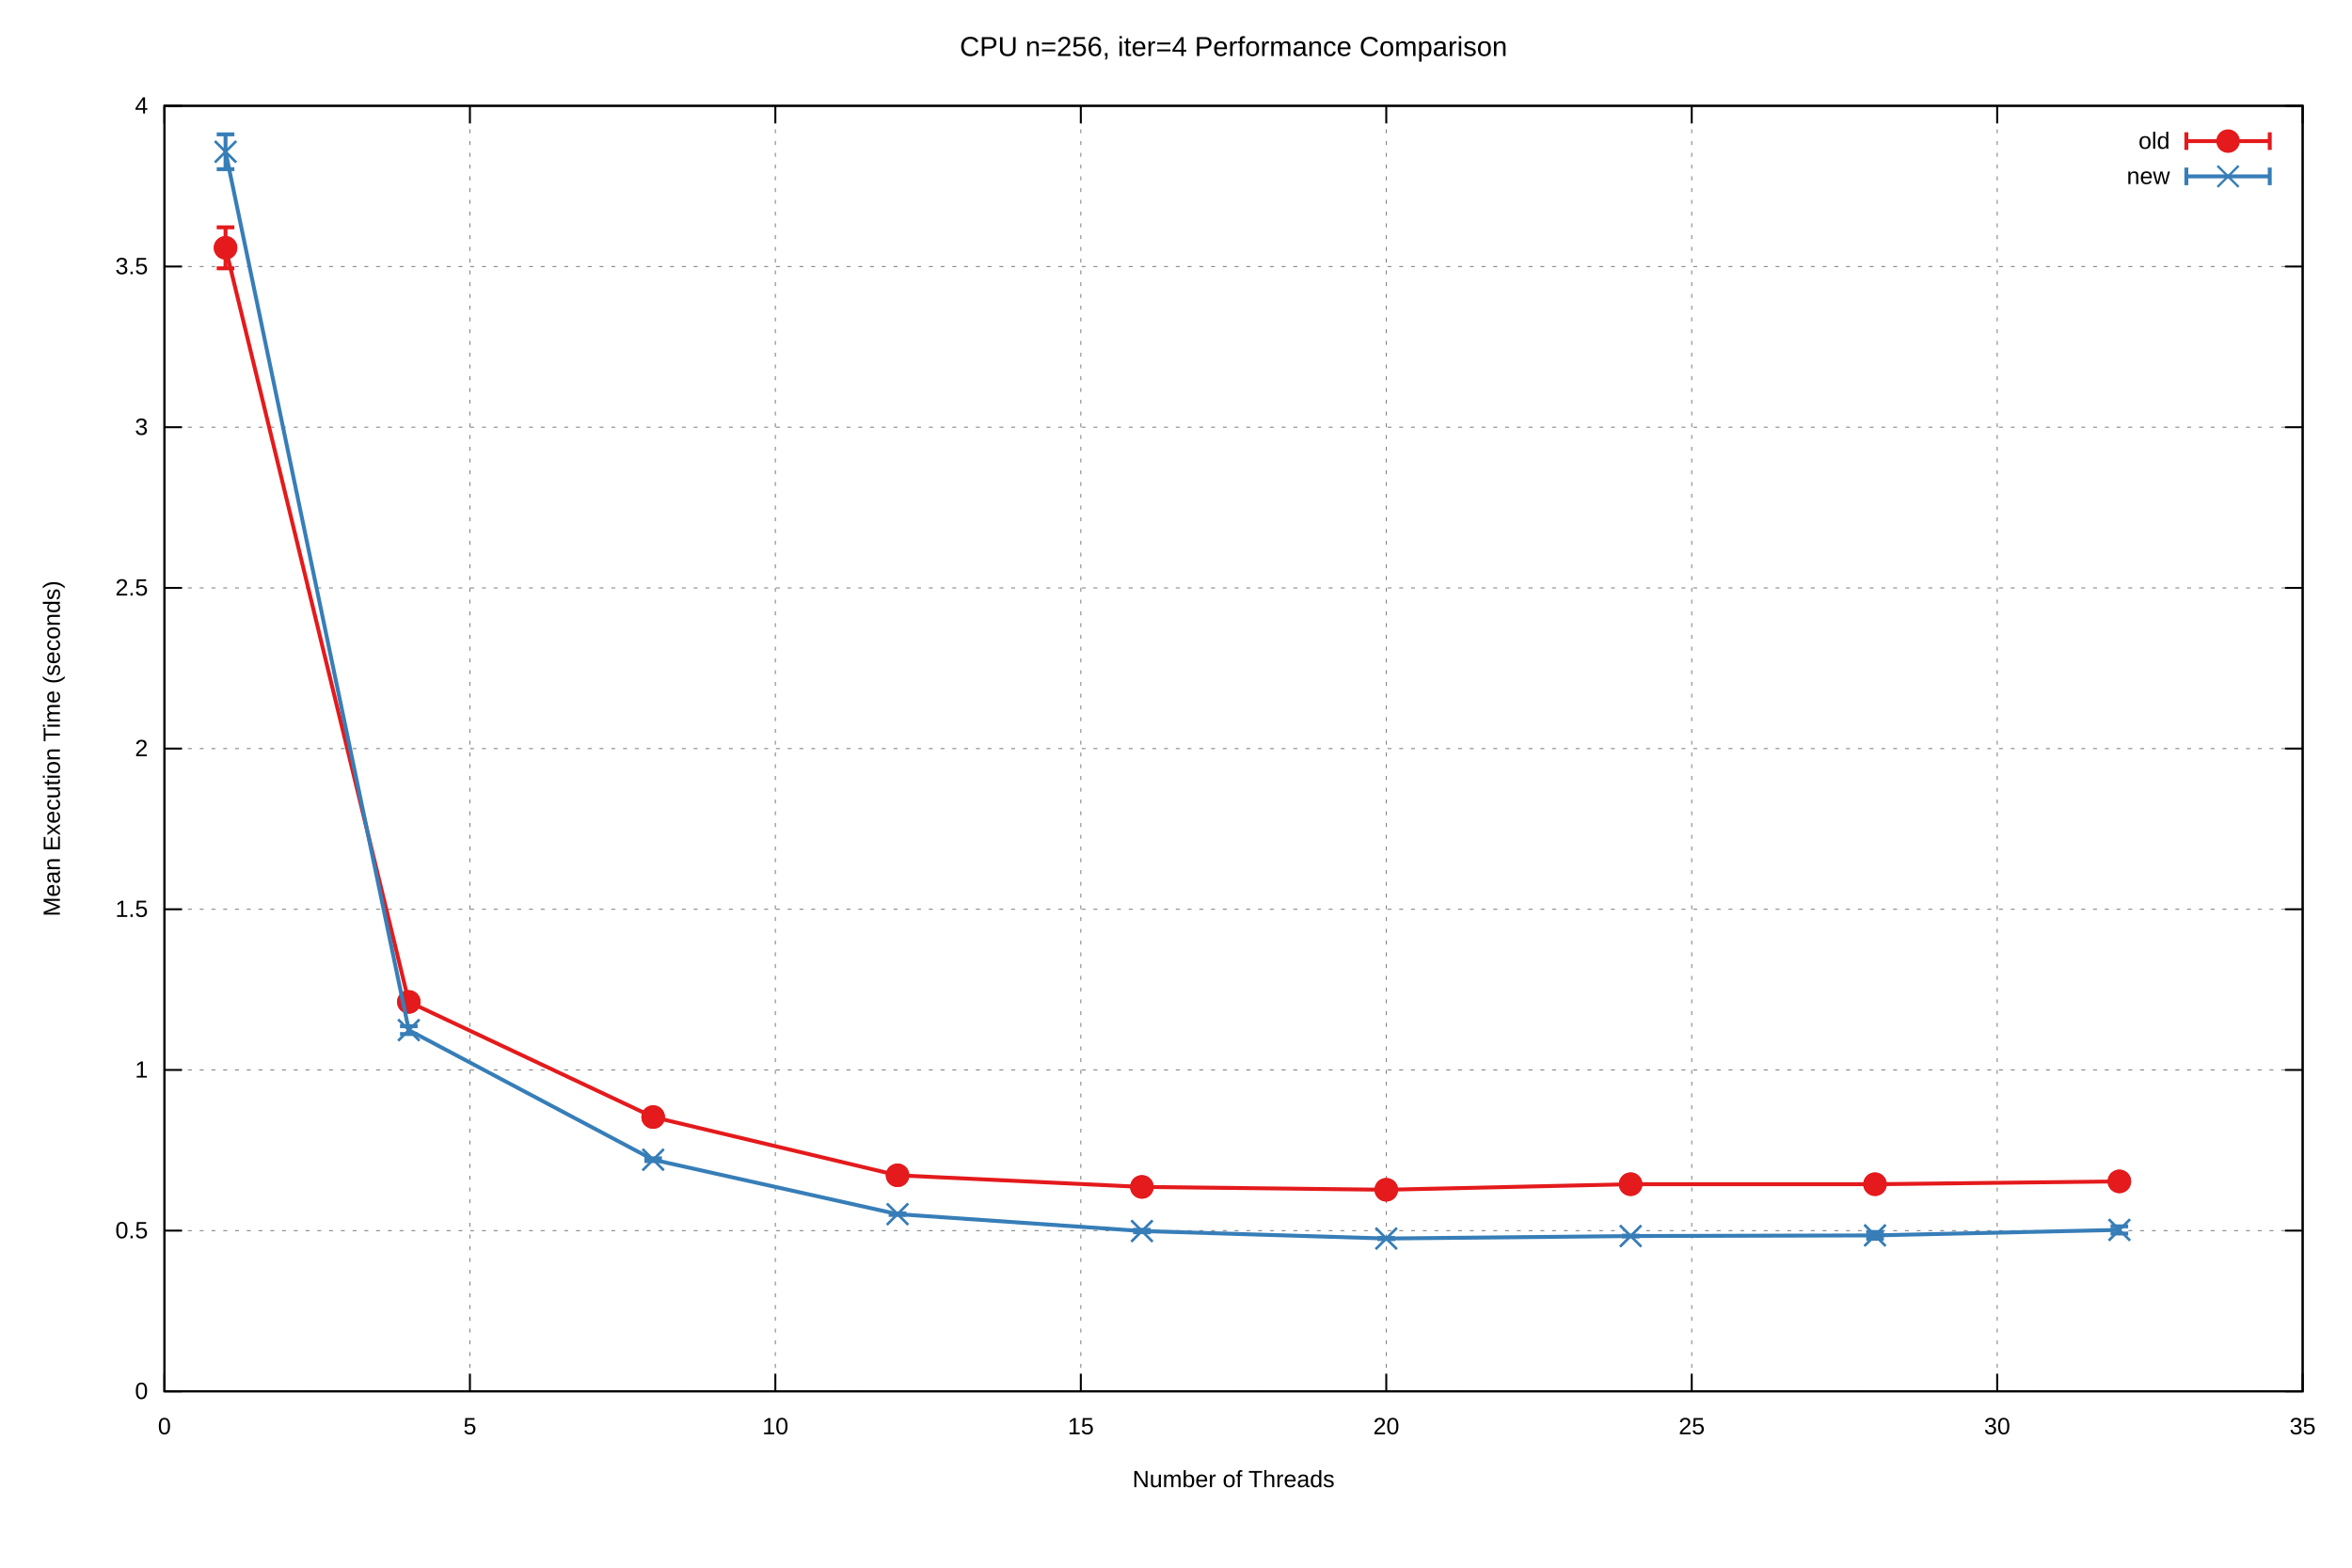
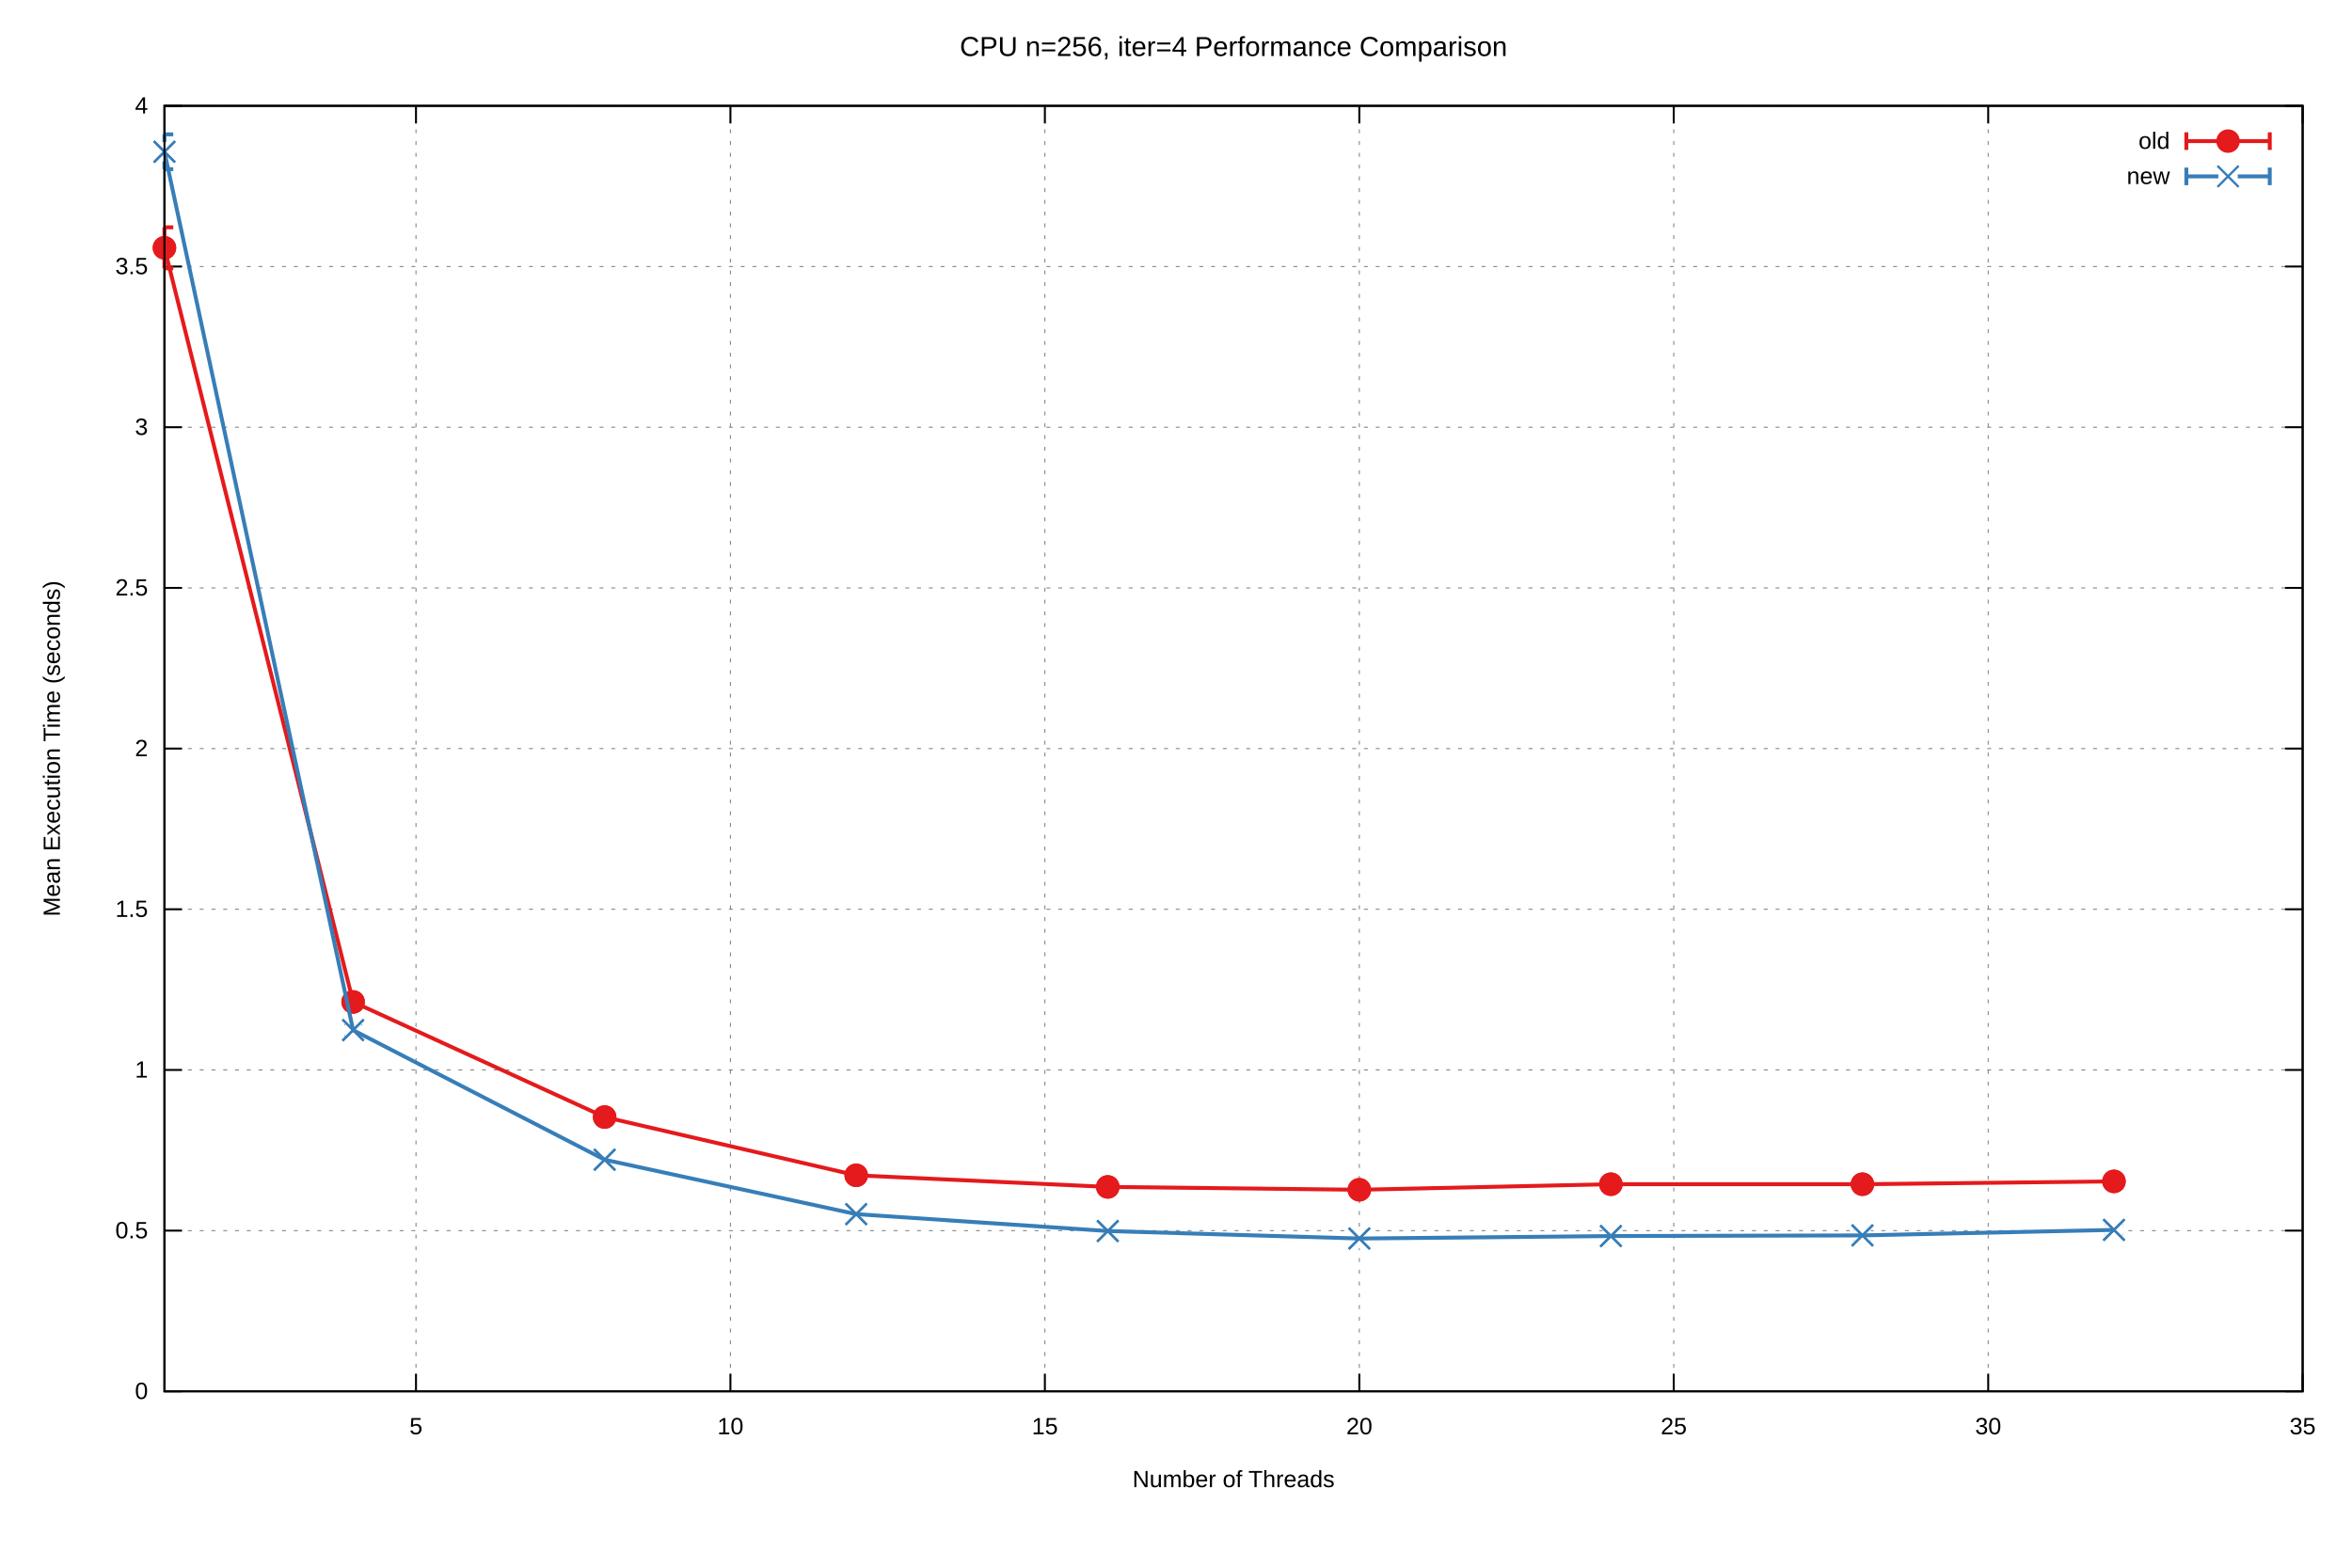
<svg xmlns="http://www.w3.org/2000/svg" xmlns:xlink="http://www.w3.org/1999/xlink" width="1200" height="800" viewBox="0 0 1200 800">
  <g id="gnuplot_canvas">
    <rect x="0" y="0" width="1200" height="800" fill="none" />
    <defs>
      <circle id="gpDot" r="0.5" stroke-width="0.5" stroke="currentColor" />
      <path id="gpPt0" stroke-width="0.222" stroke="currentColor" d="M-1,0 h2 M0,-1 v2" />
      <path id="gpPt1" stroke-width="0.222" stroke="currentColor" d="M-1,-1 L1,1 M1,-1 L-1,1" />
      <path id="gpPt2" stroke-width="0.222" stroke="currentColor" d="M-1,0 L1,0 M0,-1 L0,1 M-1,-1 L1,1 M-1,1 L1,-1" />
      <rect id="gpPt3" stroke-width="0.222" stroke="currentColor" x="-1" y="-1" width="2" height="2" />
      <rect id="gpPt4" stroke-width="0.222" stroke="currentColor" fill="currentColor" x="-1" y="-1" width="2" height="2" />
      <circle id="gpPt5" stroke-width="0.222" stroke="currentColor" cx="0" cy="0" r="1" />
      <use xlink:href="#gpPt5" id="gpPt6" fill="currentColor" stroke="none" />
      <path id="gpPt7" stroke-width="0.222" stroke="currentColor" d="M0,-1.33 L-1.33,0.67 L1.33,0.67 z" />
      <use xlink:href="#gpPt7" id="gpPt8" fill="currentColor" stroke="none" />
      <use xlink:href="#gpPt7" id="gpPt9" stroke="currentColor" transform="rotate(180)" />
      <use xlink:href="#gpPt9" id="gpPt10" fill="currentColor" stroke="none" />
      <use xlink:href="#gpPt3" id="gpPt11" stroke="currentColor" transform="rotate(45)" />
      <use xlink:href="#gpPt11" id="gpPt12" fill="currentColor" stroke="none" />
      <path id="gpPt13" stroke-width="0.222" stroke="currentColor" d="M0,1.330 L1.265,0.411 L0.782,-1.067 L-0.782,-1.076 L-1.265,0.411 z" />
      <use xlink:href="#gpPt13" id="gpPt14" fill="currentColor" stroke="none" />
      <filter id="textbox" filterUnits="objectBoundingBox" x="0" y="0" height="1" width="1">
        <feFlood flood-color="white" flood-opacity="1" result="bgnd" />
        <feComposite in="SourceGraphic" in2="bgnd" operator="atop" />
      </filter>
      <filter id="greybox" filterUnits="objectBoundingBox" x="0" y="0" height="1" width="1">
        <feFlood flood-color="lightgrey" flood-opacity="1" result="grey" />
        <feComposite in="SourceGraphic" in2="grey" operator="atop" />
      </filter>
    </defs>
    <g fill="none" color="white" stroke="currentColor" stroke-width="1.00" stroke-linecap="butt" stroke-linejoin="miter">
</g>
    <g fill="none" color="black" stroke="currentColor" stroke-width="1.00" stroke-linecap="butt" stroke-linejoin="miter">
</g>
    <g fill="none" color="black" stroke="black" stroke-width="0.50" stroke-linecap="butt" stroke-linejoin="miter">
</g>
    <g fill="none" color="gray" stroke="currentColor" stroke-width="0.50" stroke-linecap="butt" stroke-linejoin="miter">
      <path stroke="gray" stroke-dasharray="2,4" class="gridline" d="M83.90,710.00 L1174.82,710.00  " />
    </g>
    <g fill="none" color="gray" stroke="gray" stroke-width="1.00" stroke-linecap="butt" stroke-linejoin="miter">
</g>
    <g fill="none" color="black" stroke="currentColor" stroke-width="1.00" stroke-linecap="butt" stroke-linejoin="miter">
      <path stroke="black" d="M83.90,710.00 L92.90,710.00 M1174.82,710.00 L1165.82,710.00  " />
      <g transform="translate(75.51,713.90)" stroke="none" fill="black" font-family="Arial" font-size="12.00" text-anchor="end">
        <text>
          <tspan font-family="Arial"> 0</tspan>
        </text>
      </g>
    </g>
    <g fill="none" color="black" stroke="currentColor" stroke-width="1.00" stroke-linecap="butt" stroke-linejoin="miter">
</g>
    <g fill="none" color="black" stroke="black" stroke-width="0.50" stroke-linecap="butt" stroke-linejoin="miter">
</g>
    <g fill="none" color="gray" stroke="currentColor" stroke-width="0.50" stroke-linecap="butt" stroke-linejoin="miter">
      <path stroke="gray" stroke-dasharray="2,4" class="gridline" d="M83.90,628.00 L1174.82,628.00  " />
    </g>
    <g fill="none" color="gray" stroke="gray" stroke-width="1.00" stroke-linecap="butt" stroke-linejoin="miter">
</g>
    <g fill="none" color="black" stroke="currentColor" stroke-width="1.00" stroke-linecap="butt" stroke-linejoin="miter">
      <path stroke="black" d="M83.90,628.00 L92.90,628.00 M1174.82,628.00 L1165.82,628.00  " />
      <g transform="translate(75.51,631.90)" stroke="none" fill="black" font-family="Arial" font-size="12.00" text-anchor="end">
        <text>
          <tspan font-family="Arial"> 0.5</tspan>
        </text>
      </g>
    </g>
    <g fill="none" color="black" stroke="currentColor" stroke-width="1.00" stroke-linecap="butt" stroke-linejoin="miter">
</g>
    <g fill="none" color="black" stroke="black" stroke-width="0.50" stroke-linecap="butt" stroke-linejoin="miter">
</g>
    <g fill="none" color="gray" stroke="currentColor" stroke-width="0.50" stroke-linecap="butt" stroke-linejoin="miter">
      <path stroke="gray" stroke-dasharray="2,4" class="gridline" d="M83.90,546.00 L1174.82,546.00  " />
    </g>
    <g fill="none" color="gray" stroke="gray" stroke-width="1.00" stroke-linecap="butt" stroke-linejoin="miter">
</g>
    <g fill="none" color="black" stroke="currentColor" stroke-width="1.00" stroke-linecap="butt" stroke-linejoin="miter">
      <path stroke="black" d="M83.90,546.00 L92.90,546.00 M1174.82,546.00 L1165.82,546.00  " />
      <g transform="translate(75.51,549.90)" stroke="none" fill="black" font-family="Arial" font-size="12.00" text-anchor="end">
        <text>
          <tspan font-family="Arial"> 1</tspan>
        </text>
      </g>
    </g>
    <g fill="none" color="black" stroke="currentColor" stroke-width="1.00" stroke-linecap="butt" stroke-linejoin="miter">
</g>
    <g fill="none" color="black" stroke="black" stroke-width="0.50" stroke-linecap="butt" stroke-linejoin="miter">
</g>
    <g fill="none" color="gray" stroke="currentColor" stroke-width="0.50" stroke-linecap="butt" stroke-linejoin="miter">
      <path stroke="gray" stroke-dasharray="2,4" class="gridline" d="M83.90,464.00 L1174.82,464.00  " />
    </g>
    <g fill="none" color="gray" stroke="gray" stroke-width="1.00" stroke-linecap="butt" stroke-linejoin="miter">
</g>
    <g fill="none" color="black" stroke="currentColor" stroke-width="1.00" stroke-linecap="butt" stroke-linejoin="miter">
      <path stroke="black" d="M83.90,464.00 L92.90,464.00 M1174.82,464.00 L1165.82,464.00  " />
      <g transform="translate(75.51,467.90)" stroke="none" fill="black" font-family="Arial" font-size="12.00" text-anchor="end">
        <text>
          <tspan font-family="Arial"> 1.5</tspan>
        </text>
      </g>
    </g>
    <g fill="none" color="black" stroke="currentColor" stroke-width="1.00" stroke-linecap="butt" stroke-linejoin="miter">
</g>
    <g fill="none" color="black" stroke="black" stroke-width="0.50" stroke-linecap="butt" stroke-linejoin="miter">
</g>
    <g fill="none" color="gray" stroke="currentColor" stroke-width="0.50" stroke-linecap="butt" stroke-linejoin="miter">
      <path stroke="gray" stroke-dasharray="2,4" class="gridline" d="M83.90,382.00 L1174.82,382.00  " />
    </g>
    <g fill="none" color="gray" stroke="gray" stroke-width="1.00" stroke-linecap="butt" stroke-linejoin="miter">
</g>
    <g fill="none" color="black" stroke="currentColor" stroke-width="1.00" stroke-linecap="butt" stroke-linejoin="miter">
      <path stroke="black" d="M83.90,382.00 L92.90,382.00 M1174.82,382.00 L1165.82,382.00  " />
      <g transform="translate(75.51,385.90)" stroke="none" fill="black" font-family="Arial" font-size="12.00" text-anchor="end">
        <text>
          <tspan font-family="Arial"> 2</tspan>
        </text>
      </g>
    </g>
    <g fill="none" color="black" stroke="currentColor" stroke-width="1.00" stroke-linecap="butt" stroke-linejoin="miter">
</g>
    <g fill="none" color="black" stroke="black" stroke-width="0.50" stroke-linecap="butt" stroke-linejoin="miter">
</g>
    <g fill="none" color="gray" stroke="currentColor" stroke-width="0.50" stroke-linecap="butt" stroke-linejoin="miter">
      <path stroke="gray" stroke-dasharray="2,4" class="gridline" d="M83.90,300.01 L1174.82,300.01  " />
    </g>
    <g fill="none" color="gray" stroke="gray" stroke-width="1.00" stroke-linecap="butt" stroke-linejoin="miter">
</g>
    <g fill="none" color="black" stroke="currentColor" stroke-width="1.00" stroke-linecap="butt" stroke-linejoin="miter">
      <path stroke="black" d="M83.90,300.01 L92.90,300.01 M1174.82,300.01 L1165.82,300.01  " />
      <g transform="translate(75.51,303.91)" stroke="none" fill="black" font-family="Arial" font-size="12.00" text-anchor="end">
        <text>
          <tspan font-family="Arial"> 2.5</tspan>
        </text>
      </g>
    </g>
    <g fill="none" color="black" stroke="currentColor" stroke-width="1.00" stroke-linecap="butt" stroke-linejoin="miter">
</g>
    <g fill="none" color="black" stroke="black" stroke-width="0.50" stroke-linecap="butt" stroke-linejoin="miter">
</g>
    <g fill="none" color="gray" stroke="currentColor" stroke-width="0.50" stroke-linecap="butt" stroke-linejoin="miter">
      <path stroke="gray" stroke-dasharray="2,4" class="gridline" d="M83.90,218.01 L1174.82,218.01  " />
    </g>
    <g fill="none" color="gray" stroke="gray" stroke-width="1.00" stroke-linecap="butt" stroke-linejoin="miter">
</g>
    <g fill="none" color="black" stroke="currentColor" stroke-width="1.00" stroke-linecap="butt" stroke-linejoin="miter">
      <path stroke="black" d="M83.90,218.01 L92.90,218.01 M1174.82,218.01 L1165.82,218.01  " />
      <g transform="translate(75.51,221.91)" stroke="none" fill="black" font-family="Arial" font-size="12.00" text-anchor="end">
        <text>
          <tspan font-family="Arial"> 3</tspan>
        </text>
      </g>
    </g>
    <g fill="none" color="black" stroke="currentColor" stroke-width="1.00" stroke-linecap="butt" stroke-linejoin="miter">
</g>
    <g fill="none" color="black" stroke="black" stroke-width="0.50" stroke-linecap="butt" stroke-linejoin="miter">
</g>
    <g fill="none" color="gray" stroke="currentColor" stroke-width="0.50" stroke-linecap="butt" stroke-linejoin="miter">
      <path stroke="gray" stroke-dasharray="2,4" class="gridline" d="M83.90,136.01 L1174.82,136.01  " />
    </g>
    <g fill="none" color="gray" stroke="gray" stroke-width="1.00" stroke-linecap="butt" stroke-linejoin="miter">
</g>
    <g fill="none" color="black" stroke="currentColor" stroke-width="1.00" stroke-linecap="butt" stroke-linejoin="miter">
      <path stroke="black" d="M83.90,136.01 L92.90,136.01 M1174.82,136.01 L1165.82,136.01  " />
      <g transform="translate(75.51,139.91)" stroke="none" fill="black" font-family="Arial" font-size="12.00" text-anchor="end">
        <text>
          <tspan font-family="Arial"> 3.5</tspan>
        </text>
      </g>
    </g>
    <g fill="none" color="black" stroke="currentColor" stroke-width="1.00" stroke-linecap="butt" stroke-linejoin="miter">
</g>
    <g fill="none" color="black" stroke="black" stroke-width="0.50" stroke-linecap="butt" stroke-linejoin="miter">
</g>
    <g fill="none" color="gray" stroke="currentColor" stroke-width="0.50" stroke-linecap="butt" stroke-linejoin="miter">
      <path stroke="gray" stroke-dasharray="2,4" class="gridline" d="M83.90,54.01 L1174.82,54.01  " />
    </g>
    <g fill="none" color="gray" stroke="gray" stroke-width="1.00" stroke-linecap="butt" stroke-linejoin="miter">
</g>
    <g fill="none" color="black" stroke="currentColor" stroke-width="1.00" stroke-linecap="butt" stroke-linejoin="miter">
      <path stroke="black" d="M83.90,54.01 L92.90,54.01 M1174.82,54.01 L1165.82,54.01  " />
      <g transform="translate(75.51,57.91)" stroke="none" fill="black" font-family="Arial" font-size="12.00" text-anchor="end">
        <text>
          <tspan font-family="Arial"> 4</tspan>
        </text>
      </g>
    </g>
    <g fill="none" color="black" stroke="currentColor" stroke-width="1.00" stroke-linecap="butt" stroke-linejoin="miter">
</g>
    <g fill="none" color="black" stroke="black" stroke-width="0.50" stroke-linecap="butt" stroke-linejoin="miter">
</g>
    <g fill="none" color="gray" stroke="currentColor" stroke-width="0.50" stroke-linecap="butt" stroke-linejoin="miter">
-       <path stroke="gray" stroke-dasharray="2,4" class="gridline" d="M83.90,710.00 L83.90,54.01  " />
-     </g>
-     <g fill="none" color="gray" stroke="gray" stroke-width="1.00" stroke-linecap="butt" stroke-linejoin="miter">
- </g>
-     <g fill="none" color="black" stroke="currentColor" stroke-width="1.00" stroke-linecap="butt" stroke-linejoin="miter">
-       <path stroke="black" d="M83.90,710.00 L83.90,701.00 M83.90,54.01 L83.90,63.01  " />
-       <g transform="translate(83.90,731.90)" stroke="none" fill="black" font-family="Arial" font-size="12.00" text-anchor="middle">
-         <text>
-           <tspan font-family="Arial"> 0</tspan>
-         </text>
-       </g>
-     </g>
-     <g fill="none" color="black" stroke="currentColor" stroke-width="1.00" stroke-linecap="butt" stroke-linejoin="miter">
- </g>
-     <g fill="none" color="black" stroke="black" stroke-width="0.50" stroke-linecap="butt" stroke-linejoin="miter">
- </g>
-     <g fill="none" color="gray" stroke="currentColor" stroke-width="0.50" stroke-linecap="butt" stroke-linejoin="miter">
-       <path stroke="gray" stroke-dasharray="2,4" class="gridline" d="M239.75,710.00 L239.75,54.01  " />
-     </g>
-     <g fill="none" color="gray" stroke="gray" stroke-width="1.00" stroke-linecap="butt" stroke-linejoin="miter">
- </g>
-     <g fill="none" color="black" stroke="currentColor" stroke-width="1.00" stroke-linecap="butt" stroke-linejoin="miter">
-       <path stroke="black" d="M239.75,710.00 L239.75,701.00 M239.75,54.01 L239.75,63.01  " />
-       <g transform="translate(239.75,731.90)" stroke="none" fill="black" font-family="Arial" font-size="12.00" text-anchor="middle">
+       <path stroke="gray" stroke-dasharray="2,4" class="gridline" d="M212.24,710.00 L212.24,54.01  " />
+     </g>
+     <g fill="none" color="gray" stroke="gray" stroke-width="1.00" stroke-linecap="butt" stroke-linejoin="miter">
+ </g>
+     <g fill="none" color="black" stroke="currentColor" stroke-width="1.00" stroke-linecap="butt" stroke-linejoin="miter">
+       <path stroke="black" d="M212.24,710.00 L212.24,701.00 M212.24,54.01 L212.24,63.01  " />
+       <g transform="translate(212.24,731.90)" stroke="none" fill="black" font-family="Arial" font-size="12.00" text-anchor="middle">
        <text>
          <tspan font-family="Arial"> 5</tspan>
        </text>
      </g>
    </g>
    <g fill="none" color="black" stroke="currentColor" stroke-width="1.00" stroke-linecap="butt" stroke-linejoin="miter">
</g>
    <g fill="none" color="black" stroke="black" stroke-width="0.50" stroke-linecap="butt" stroke-linejoin="miter">
</g>
    <g fill="none" color="gray" stroke="currentColor" stroke-width="0.50" stroke-linecap="butt" stroke-linejoin="miter">
-       <path stroke="gray" stroke-dasharray="2,4" class="gridline" d="M395.59,710.00 L395.59,54.01  " />
-     </g>
-     <g fill="none" color="gray" stroke="gray" stroke-width="1.00" stroke-linecap="butt" stroke-linejoin="miter">
- </g>
-     <g fill="none" color="black" stroke="currentColor" stroke-width="1.00" stroke-linecap="butt" stroke-linejoin="miter">
-       <path stroke="black" d="M395.59,710.00 L395.59,701.00 M395.59,54.01 L395.59,63.01  " />
-       <g transform="translate(395.59,731.90)" stroke="none" fill="black" font-family="Arial" font-size="12.00" text-anchor="middle">
+       <path stroke="gray" stroke-dasharray="2,4" class="gridline" d="M372.67,710.00 L372.67,54.01  " />
+     </g>
+     <g fill="none" color="gray" stroke="gray" stroke-width="1.00" stroke-linecap="butt" stroke-linejoin="miter">
+ </g>
+     <g fill="none" color="black" stroke="currentColor" stroke-width="1.00" stroke-linecap="butt" stroke-linejoin="miter">
+       <path stroke="black" d="M372.67,710.00 L372.67,701.00 M372.67,54.01 L372.67,63.01  " />
+       <g transform="translate(372.67,731.90)" stroke="none" fill="black" font-family="Arial" font-size="12.00" text-anchor="middle">
        <text>
          <tspan font-family="Arial"> 10</tspan>
        </text>
      </g>
    </g>
    <g fill="none" color="black" stroke="currentColor" stroke-width="1.00" stroke-linecap="butt" stroke-linejoin="miter">
</g>
    <g fill="none" color="black" stroke="black" stroke-width="0.50" stroke-linecap="butt" stroke-linejoin="miter">
</g>
    <g fill="none" color="gray" stroke="currentColor" stroke-width="0.50" stroke-linecap="butt" stroke-linejoin="miter">
-       <path stroke="gray" stroke-dasharray="2,4" class="gridline" d="M551.44,710.00 L551.44,54.01  " />
-     </g>
-     <g fill="none" color="gray" stroke="gray" stroke-width="1.00" stroke-linecap="butt" stroke-linejoin="miter">
- </g>
-     <g fill="none" color="black" stroke="currentColor" stroke-width="1.00" stroke-linecap="butt" stroke-linejoin="miter">
-       <path stroke="black" d="M551.44,710.00 L551.44,701.00 M551.44,54.01 L551.44,63.01  " />
-       <g transform="translate(551.44,731.90)" stroke="none" fill="black" font-family="Arial" font-size="12.00" text-anchor="middle">
+       <path stroke="gray" stroke-dasharray="2,4" class="gridline" d="M533.10,710.00 L533.10,54.01  " />
+     </g>
+     <g fill="none" color="gray" stroke="gray" stroke-width="1.00" stroke-linecap="butt" stroke-linejoin="miter">
+ </g>
+     <g fill="none" color="black" stroke="currentColor" stroke-width="1.00" stroke-linecap="butt" stroke-linejoin="miter">
+       <path stroke="black" d="M533.10,710.00 L533.10,701.00 M533.10,54.01 L533.10,63.01  " />
+       <g transform="translate(533.10,731.90)" stroke="none" fill="black" font-family="Arial" font-size="12.00" text-anchor="middle">
        <text>
          <tspan font-family="Arial"> 15</tspan>
        </text>
      </g>
    </g>
    <g fill="none" color="black" stroke="currentColor" stroke-width="1.00" stroke-linecap="butt" stroke-linejoin="miter">
</g>
    <g fill="none" color="black" stroke="black" stroke-width="0.50" stroke-linecap="butt" stroke-linejoin="miter">
</g>
    <g fill="none" color="gray" stroke="currentColor" stroke-width="0.50" stroke-linecap="butt" stroke-linejoin="miter">
-       <path stroke="gray" stroke-dasharray="2,4" class="gridline" d="M707.28,710.00 L707.28,54.01  " />
-     </g>
-     <g fill="none" color="gray" stroke="gray" stroke-width="1.00" stroke-linecap="butt" stroke-linejoin="miter">
- </g>
-     <g fill="none" color="black" stroke="currentColor" stroke-width="1.00" stroke-linecap="butt" stroke-linejoin="miter">
-       <path stroke="black" d="M707.28,710.00 L707.28,701.00 M707.28,54.01 L707.28,63.01  " />
-       <g transform="translate(707.28,731.90)" stroke="none" fill="black" font-family="Arial" font-size="12.00" text-anchor="middle">
+       <path stroke="gray" stroke-dasharray="2,4" class="gridline" d="M693.53,710.00 L693.53,54.01  " />
+     </g>
+     <g fill="none" color="gray" stroke="gray" stroke-width="1.00" stroke-linecap="butt" stroke-linejoin="miter">
+ </g>
+     <g fill="none" color="black" stroke="currentColor" stroke-width="1.00" stroke-linecap="butt" stroke-linejoin="miter">
+       <path stroke="black" d="M693.53,710.00 L693.53,701.00 M693.53,54.01 L693.53,63.01  " />
+       <g transform="translate(693.53,731.90)" stroke="none" fill="black" font-family="Arial" font-size="12.00" text-anchor="middle">
        <text>
          <tspan font-family="Arial"> 20</tspan>
        </text>
      </g>
    </g>
    <g fill="none" color="black" stroke="currentColor" stroke-width="1.00" stroke-linecap="butt" stroke-linejoin="miter">
</g>
    <g fill="none" color="black" stroke="black" stroke-width="0.50" stroke-linecap="butt" stroke-linejoin="miter">
</g>
    <g fill="none" color="gray" stroke="currentColor" stroke-width="0.50" stroke-linecap="butt" stroke-linejoin="miter">
-       <path stroke="gray" stroke-dasharray="2,4" class="gridline" d="M863.13,710.00 L863.13,54.01  " />
-     </g>
-     <g fill="none" color="gray" stroke="gray" stroke-width="1.00" stroke-linecap="butt" stroke-linejoin="miter">
- </g>
-     <g fill="none" color="black" stroke="currentColor" stroke-width="1.00" stroke-linecap="butt" stroke-linejoin="miter">
-       <path stroke="black" d="M863.13,710.00 L863.13,701.00 M863.13,54.01 L863.13,63.01  " />
-       <g transform="translate(863.13,731.90)" stroke="none" fill="black" font-family="Arial" font-size="12.00" text-anchor="middle">
+       <path stroke="gray" stroke-dasharray="2,4" class="gridline" d="M853.96,710.00 L853.96,54.01  " />
+     </g>
+     <g fill="none" color="gray" stroke="gray" stroke-width="1.00" stroke-linecap="butt" stroke-linejoin="miter">
+ </g>
+     <g fill="none" color="black" stroke="currentColor" stroke-width="1.00" stroke-linecap="butt" stroke-linejoin="miter">
+       <path stroke="black" d="M853.96,710.00 L853.96,701.00 M853.96,54.01 L853.96,63.01  " />
+       <g transform="translate(853.96,731.90)" stroke="none" fill="black" font-family="Arial" font-size="12.00" text-anchor="middle">
        <text>
          <tspan font-family="Arial"> 25</tspan>
        </text>
      </g>
    </g>
    <g fill="none" color="black" stroke="currentColor" stroke-width="1.00" stroke-linecap="butt" stroke-linejoin="miter">
</g>
    <g fill="none" color="black" stroke="black" stroke-width="0.50" stroke-linecap="butt" stroke-linejoin="miter">
</g>
    <g fill="none" color="gray" stroke="currentColor" stroke-width="0.50" stroke-linecap="butt" stroke-linejoin="miter">
-       <path stroke="gray" stroke-dasharray="2,4" class="gridline" d="M1018.97,710.00 L1018.97,54.01  " />
-     </g>
-     <g fill="none" color="gray" stroke="gray" stroke-width="1.00" stroke-linecap="butt" stroke-linejoin="miter">
- </g>
-     <g fill="none" color="black" stroke="currentColor" stroke-width="1.00" stroke-linecap="butt" stroke-linejoin="miter">
-       <path stroke="black" d="M1018.97,710.00 L1018.97,701.00 M1018.97,54.01 L1018.97,63.01  " />
-       <g transform="translate(1018.97,731.90)" stroke="none" fill="black" font-family="Arial" font-size="12.00" text-anchor="middle">
+       <path stroke="gray" stroke-dasharray="2,4" class="gridline" d="M1014.39,710.00 L1014.39,54.01  " />
+     </g>
+     <g fill="none" color="gray" stroke="gray" stroke-width="1.00" stroke-linecap="butt" stroke-linejoin="miter">
+ </g>
+     <g fill="none" color="black" stroke="currentColor" stroke-width="1.00" stroke-linecap="butt" stroke-linejoin="miter">
+       <path stroke="black" d="M1014.39,710.00 L1014.39,701.00 M1014.39,54.01 L1014.39,63.01  " />
+       <g transform="translate(1014.39,731.90)" stroke="none" fill="black" font-family="Arial" font-size="12.00" text-anchor="middle">
        <text>
          <tspan font-family="Arial"> 30</tspan>
        </text>
      </g>
    </g>
    <g fill="none" color="black" stroke="currentColor" stroke-width="1.00" stroke-linecap="butt" stroke-linejoin="miter">
</g>
    <g fill="none" color="black" stroke="black" stroke-width="0.50" stroke-linecap="butt" stroke-linejoin="miter">
</g>
    <g fill="none" color="gray" stroke="currentColor" stroke-width="0.50" stroke-linecap="butt" stroke-linejoin="miter">
      <path stroke="gray" stroke-dasharray="2,4" class="gridline" d="M1174.82,710.00 L1174.82,54.01  " />
    </g>
    <g fill="none" color="gray" stroke="gray" stroke-width="1.00" stroke-linecap="butt" stroke-linejoin="miter">
</g>
    <g fill="none" color="black" stroke="currentColor" stroke-width="1.00" stroke-linecap="butt" stroke-linejoin="miter">
      <path stroke="black" d="M1174.82,710.00 L1174.82,701.00 M1174.82,54.01 L1174.82,63.01  " />
      <g transform="translate(1174.82,731.90)" stroke="none" fill="black" font-family="Arial" font-size="12.00" text-anchor="middle">
        <text>
          <tspan font-family="Arial"> 35</tspan>
        </text>
      </g>
    </g>
    <g fill="none" color="black" stroke="currentColor" stroke-width="1.00" stroke-linecap="butt" stroke-linejoin="miter">
</g>
    <g fill="none" color="black" stroke="currentColor" stroke-width="1.00" stroke-linecap="butt" stroke-linejoin="miter">
      <path stroke="black" d="M83.90,54.01 L83.90,710.00 L1174.82,710.00 L1174.82,54.01 L83.90,54.01 Z  " />
    </g>
    <g fill="none" color="black" stroke="currentColor" stroke-width="1.00" stroke-linecap="butt" stroke-linejoin="miter">
-       <g transform="translate(30.55,382.01) rotate(270)" stroke="none" fill="black" font-family="Arial" font-size="12.00" text-anchor="middle">
-         <text>
-           <tspan font-family="Arial">Mean Execution Time (seconds)</tspan>
-         </text>
-       </g>
-     </g>
-     <g fill="none" color="black" stroke="currentColor" stroke-width="1.00" stroke-linecap="butt" stroke-linejoin="miter">
-       <g transform="translate(629.36,758.90)" stroke="none" fill="black" font-family="Arial" font-size="12.00" text-anchor="middle">
-         <text>
-           <tspan font-family="Arial">Number of Threads</tspan>
-         </text>
-       </g>
-     </g>
-     <g fill="none" color="black" stroke="currentColor" stroke-width="1.00" stroke-linecap="butt" stroke-linejoin="miter">
</g>
    <g id="gnuplot_plot_1">
-       <g fill="none" color="white" stroke="currentColor" stroke-width="2.00" stroke-linecap="butt" stroke-linejoin="miter">
+       <g fill="none" color="white" stroke="black" stroke-width="2.00" stroke-linecap="butt" stroke-linejoin="miter">
</g>
      <g fill="none" color="black" stroke="currentColor" stroke-width="2.00" stroke-linecap="butt" stroke-linejoin="miter">
        <g transform="translate(1107.09,75.91)" stroke="none" fill="black" font-family="Arial" font-size="12.00" text-anchor="end">
          <text>
            <tspan font-family="Arial">old</tspan>
          </text>
        </g>
      </g>
      <g fill="none" color="black" stroke="currentColor" stroke-width="2.00" stroke-linecap="butt" stroke-linejoin="miter">
-         <path stroke="rgb(228,  26,  28)" d="M1115.48,72.01 L1158.04,72.01 M1115.48,67.51 L1115.48,76.51 M1158.04,67.51 L1158.04,76.51 M115.07,136.92 L115.07,116.01   M110.57,136.92 L119.57,136.92 M110.57,116.01 L119.57,116.01 M208.58,513.20 L208.58,509.38 M204.08,513.20 L213.08,513.20   M204.08,509.38 L213.08,509.38 M333.25,570.90 L333.25,569.18 M328.75,570.90 L337.75,570.90 M328.75,569.18 L337.75,569.18   M457.93,602.06 L457.93,597.49 M453.43,602.06 L462.43,602.06 M453.43,597.49 L462.43,597.49 M582.61,606.38 L582.61,605.00   M578.11,606.38 L587.11,606.38 M578.11,605.00 L587.11,605.00 M707.28,608.18 L707.28,606.10 M702.78,608.18 L711.78,608.18   M702.78,606.10 L711.78,606.10 M831.96,604.49 L831.96,604.14 M827.46,604.49 L836.46,604.49 M827.46,604.14 L836.46,604.14   M956.64,605.09 L956.64,603.54 M952.14,605.09 L961.14,605.09 M952.14,603.54 L961.14,603.54 M1081.31,605.89 L1081.31,599.84   M1076.81,605.89 L1085.81,605.89 M1076.81,599.84 L1085.81,599.84  " />
-       </g>
-       <g fill="none" color="black" stroke="currentColor" stroke-width="2.00" stroke-linecap="butt" stroke-linejoin="miter">
-         <use xlink:href="#gpPt6" transform="translate(115.07,126.46) scale(5.40)" color="rgb(228,  26,  28)" />
-         <use xlink:href="#gpPt6" transform="translate(208.58,511.29) scale(5.40)" color="rgb(228,  26,  28)" />
-         <use xlink:href="#gpPt6" transform="translate(333.25,570.04) scale(5.40)" color="rgb(228,  26,  28)" />
-         <use xlink:href="#gpPt6" transform="translate(457.93,599.77) scale(5.40)" color="rgb(228,  26,  28)" />
-         <use xlink:href="#gpPt6" transform="translate(582.61,605.69) scale(5.40)" color="rgb(228,  26,  28)" />
-         <use xlink:href="#gpPt6" transform="translate(707.28,607.14) scale(5.40)" color="rgb(228,  26,  28)" />
-         <use xlink:href="#gpPt6" transform="translate(831.96,604.31) scale(5.40)" color="rgb(228,  26,  28)" />
-         <use xlink:href="#gpPt6" transform="translate(956.64,604.31) scale(5.40)" color="rgb(228,  26,  28)" />
-         <use xlink:href="#gpPt6" transform="translate(1081.31,602.87) scale(5.40)" color="rgb(228,  26,  28)" />
+         <path stroke="rgb(228,  26,  28)" d="M1115.48,72.01 L1158.04,72.01 M1115.48,67.51 L1115.48,76.51 M1158.04,67.51 L1158.04,76.51 M83.90,136.92 L83.90,116.01   M83.90,136.92 L88.40,136.92 M83.90,116.01 L88.40,116.01 M180.16,513.20 L180.16,509.38 M175.66,513.20 L184.66,513.20   M175.66,509.38 L184.66,509.38 M308.50,570.90 L308.50,569.18 M304.00,570.90 L313.00,570.90 M304.00,569.18 L313.00,569.18   M436.84,602.06 L436.84,597.49 M432.34,602.06 L441.34,602.06 M432.34,597.49 L441.34,597.49 M565.19,606.38 L565.19,605.00   M560.69,606.38 L569.69,606.38 M560.69,605.00 L569.69,605.00 M693.53,608.18 L693.53,606.10 M689.03,608.18 L698.03,608.18   M689.03,606.10 L698.03,606.10 M821.88,604.49 L821.88,604.14 M817.38,604.49 L826.38,604.49 M817.38,604.14 L826.38,604.14   M950.22,605.09 L950.22,603.54 M945.72,605.09 L954.72,605.09 M945.72,603.54 L954.72,603.54 M1078.56,605.89 L1078.56,599.84   M1074.06,605.89 L1083.06,605.89 M1074.06,599.84 L1083.06,599.84  " />
+       </g>
+       <g fill="none" color="black" stroke="currentColor" stroke-width="2.00" stroke-linecap="butt" stroke-linejoin="miter">
+         <use xlink:href="#gpPt6" transform="translate(83.90,126.46) scale(4.50)" color="white" />
+       </g>
+       <g fill="none" color="black" stroke="currentColor" stroke-width="2.00" stroke-linecap="butt" stroke-linejoin="miter">
+         <use xlink:href="#gpPt6" transform="translate(83.90,126.46) scale(5.40)" color="rgb(228,  26,  28)" />
+         <use xlink:href="#gpPt6" transform="translate(180.16,511.29) scale(4.50)" color="white" />
+       </g>
+       <g fill="none" color="black" stroke="currentColor" stroke-width="2.00" stroke-linecap="butt" stroke-linejoin="miter">
+         <use xlink:href="#gpPt6" transform="translate(180.16,511.29) scale(5.40)" color="rgb(228,  26,  28)" />
+         <use xlink:href="#gpPt6" transform="translate(308.50,570.04) scale(4.50)" color="white" />
+       </g>
+       <g fill="none" color="black" stroke="currentColor" stroke-width="2.00" stroke-linecap="butt" stroke-linejoin="miter">
+         <use xlink:href="#gpPt6" transform="translate(308.50,570.04) scale(5.40)" color="rgb(228,  26,  28)" />
+         <use xlink:href="#gpPt6" transform="translate(436.84,599.77) scale(4.50)" color="white" />
+       </g>
+       <g fill="none" color="black" stroke="currentColor" stroke-width="2.00" stroke-linecap="butt" stroke-linejoin="miter">
+         <use xlink:href="#gpPt6" transform="translate(436.84,599.77) scale(5.40)" color="rgb(228,  26,  28)" />
+         <use xlink:href="#gpPt6" transform="translate(565.19,605.69) scale(4.50)" color="white" />
+       </g>
+       <g fill="none" color="black" stroke="currentColor" stroke-width="2.00" stroke-linecap="butt" stroke-linejoin="miter">
+         <use xlink:href="#gpPt6" transform="translate(565.19,605.69) scale(5.40)" color="rgb(228,  26,  28)" />
+         <use xlink:href="#gpPt6" transform="translate(693.53,607.14) scale(4.50)" color="white" />
+       </g>
+       <g fill="none" color="black" stroke="currentColor" stroke-width="2.00" stroke-linecap="butt" stroke-linejoin="miter">
+         <use xlink:href="#gpPt6" transform="translate(693.53,607.14) scale(5.40)" color="rgb(228,  26,  28)" />
+         <use xlink:href="#gpPt6" transform="translate(821.88,604.31) scale(4.50)" color="white" />
+       </g>
+       <g fill="none" color="black" stroke="currentColor" stroke-width="2.00" stroke-linecap="butt" stroke-linejoin="miter">
+         <use xlink:href="#gpPt6" transform="translate(821.88,604.31) scale(5.40)" color="rgb(228,  26,  28)" />
+         <use xlink:href="#gpPt6" transform="translate(950.22,604.31) scale(4.50)" color="white" />
+       </g>
+       <g fill="none" color="black" stroke="currentColor" stroke-width="2.00" stroke-linecap="butt" stroke-linejoin="miter">
+         <use xlink:href="#gpPt6" transform="translate(950.22,604.31) scale(5.40)" color="rgb(228,  26,  28)" />
+         <use xlink:href="#gpPt6" transform="translate(1078.56,602.87) scale(4.50)" color="white" />
+       </g>
+       <g fill="none" color="black" stroke="currentColor" stroke-width="2.00" stroke-linecap="butt" stroke-linejoin="miter">
+         <use xlink:href="#gpPt6" transform="translate(1078.56,602.87) scale(5.40)" color="rgb(228,  26,  28)" />
+         <use xlink:href="#gpPt6" transform="translate(1136.76,72.01) scale(4.50)" color="white" />
+       </g>
+       <g fill="none" color="black" stroke="currentColor" stroke-width="2.00" stroke-linecap="butt" stroke-linejoin="miter">
        <use xlink:href="#gpPt6" transform="translate(1136.76,72.01) scale(5.40)" color="rgb(228,  26,  28)" />
      </g>
    </g>
-     <g id="gnuplot_plot_2">
-       <g fill="none" color="black" stroke="currentColor" stroke-width="2.00" stroke-linecap="butt" stroke-linejoin="miter">
-         <path stroke="rgb(228,  26,  28)" d="M115.07,126.46 L208.58,511.29 L333.25,570.04 L457.93,599.77 L582.61,605.69 L707.28,607.14 L831.96,604.31 L956.64,604.31   L1081.31,602.87  " />
-         <use xlink:href="#gpPt6" transform="translate(115.07,126.46) scale(5.40)" color="rgb(228,  26,  28)" />
-         <use xlink:href="#gpPt6" transform="translate(208.58,511.29) scale(5.40)" color="rgb(228,  26,  28)" />
-         <use xlink:href="#gpPt6" transform="translate(333.25,570.04) scale(5.40)" color="rgb(228,  26,  28)" />
-         <use xlink:href="#gpPt6" transform="translate(457.93,599.77) scale(5.40)" color="rgb(228,  26,  28)" />
-         <use xlink:href="#gpPt6" transform="translate(582.61,605.69) scale(5.40)" color="rgb(228,  26,  28)" />
-         <use xlink:href="#gpPt6" transform="translate(707.28,607.14) scale(5.40)" color="rgb(228,  26,  28)" />
-         <use xlink:href="#gpPt6" transform="translate(831.96,604.31) scale(5.40)" color="rgb(228,  26,  28)" />
-         <use xlink:href="#gpPt6" transform="translate(956.64,604.31) scale(5.40)" color="rgb(228,  26,  28)" />
-         <use xlink:href="#gpPt6" transform="translate(1081.31,602.87) scale(5.40)" color="rgb(228,  26,  28)" />
+     <g id="gnuplot_plot_2" fill="none">
+       <g fill="none" color="black" stroke="currentColor" stroke-width="2.00" stroke-linecap="butt" stroke-linejoin="miter">
+         <path stroke="rgb(228,  26,  28)" d="M83.90,126.46 L180.16,511.29 L308.50,570.04 L436.84,599.77 L565.19,605.69 L693.53,607.14 L821.88,604.31 L950.22,604.31   L1078.56,602.87  " />
+         <use xlink:href="#gpPt6" transform="translate(83.90,126.46) scale(5.40)" color="rgb(228,  26,  28)" />
+         <use xlink:href="#gpPt6" transform="translate(180.16,511.29) scale(5.40)" color="rgb(228,  26,  28)" />
+         <use xlink:href="#gpPt6" transform="translate(308.50,570.04) scale(5.40)" color="rgb(228,  26,  28)" />
+         <use xlink:href="#gpPt6" transform="translate(436.84,599.77) scale(5.40)" color="rgb(228,  26,  28)" />
+         <use xlink:href="#gpPt6" transform="translate(565.19,605.69) scale(5.40)" color="rgb(228,  26,  28)" />
+         <use xlink:href="#gpPt6" transform="translate(693.53,607.14) scale(5.40)" color="rgb(228,  26,  28)" />
+         <use xlink:href="#gpPt6" transform="translate(821.88,604.31) scale(5.40)" color="rgb(228,  26,  28)" />
+         <use xlink:href="#gpPt6" transform="translate(950.22,604.31) scale(5.40)" color="rgb(228,  26,  28)" />
+         <use xlink:href="#gpPt6" transform="translate(1078.56,602.87) scale(5.40)" color="rgb(228,  26,  28)" />
      </g>
    </g>
    <g id="gnuplot_plot_3">
      <g fill="none" color="black" stroke="currentColor" stroke-width="2.00" stroke-linecap="butt" stroke-linejoin="miter">
        <g transform="translate(1107.09,93.91)" stroke="none" fill="black" font-family="Arial" font-size="12.00" text-anchor="end">
          <text>
            <tspan font-family="Arial">new</tspan>
          </text>
        </g>
      </g>
      <g fill="none" color="black" stroke="currentColor" stroke-width="2.00" stroke-linecap="butt" stroke-linejoin="miter">
-         <path stroke="rgb( 55, 126, 184)" d="M1115.48,90.01 L1158.04,90.01 M1115.48,85.51 L1115.48,94.51 M1158.04,85.51 L1158.04,94.51 M115.07,86.33 L115.07,68.56   M110.57,86.33 L119.57,86.33 M110.57,68.56 L119.57,68.56 M208.58,527.67 L208.58,523.69 M204.08,527.67 L213.08,527.67   M204.08,523.69 L213.08,523.69 M333.25,592.50 L333.25,591.11 M328.75,592.50 L337.75,592.50 M328.75,591.11 L337.75,591.11   M457.93,619.97 L457.93,619.22 M453.43,619.97 L462.43,619.97 M453.43,619.22 L462.43,619.22 M582.61,628.82 L582.61,627.58   M578.11,628.82 L587.11,628.82 M578.11,627.58 L587.11,627.58 M707.28,632.31 L707.28,631.72 M702.78,632.31 L711.78,632.31   M702.78,631.72 L711.78,631.72 M831.96,630.97 L831.96,630.55 M827.46,630.97 L836.46,630.97 M827.46,630.55 L836.46,630.55   M956.64,632.17 L956.64,628.70 M952.14,632.17 L961.14,632.17 M952.14,628.70 L961.14,628.70 M1081.31,629.47 L1081.31,625.80   M1076.81,629.47 L1085.81,629.47 M1076.81,625.80 L1085.81,625.80  " />
-       </g>
-       <g fill="none" color="black" stroke="currentColor" stroke-width="2.00" stroke-linecap="butt" stroke-linejoin="miter">
-         <use xlink:href="#gpPt1" transform="translate(115.07,77.44) scale(5.40)" color="rgb( 55, 126, 184)" />
-         <use xlink:href="#gpPt1" transform="translate(208.58,525.68) scale(5.40)" color="rgb( 55, 126, 184)" />
-         <use xlink:href="#gpPt1" transform="translate(333.25,591.81) scale(5.40)" color="rgb( 55, 126, 184)" />
-         <use xlink:href="#gpPt1" transform="translate(457.93,619.59) scale(5.40)" color="rgb( 55, 126, 184)" />
-         <use xlink:href="#gpPt1" transform="translate(582.61,628.20) scale(5.40)" color="rgb( 55, 126, 184)" />
-         <use xlink:href="#gpPt1" transform="translate(707.28,632.02) scale(5.40)" color="rgb( 55, 126, 184)" />
-         <use xlink:href="#gpPt1" transform="translate(831.96,630.76) scale(5.40)" color="rgb( 55, 126, 184)" />
-         <use xlink:href="#gpPt1" transform="translate(956.64,630.43) scale(5.40)" color="rgb( 55, 126, 184)" />
-         <use xlink:href="#gpPt1" transform="translate(1081.31,627.63) scale(5.40)" color="rgb( 55, 126, 184)" />
+         <path stroke="rgb( 55, 126, 184)" d="M1115.48,90.01 L1158.04,90.01 M1115.48,85.51 L1115.48,94.51 M1158.04,85.51 L1158.04,94.51 M83.90,86.33 L83.90,68.56   M83.90,86.33 L88.40,86.33 M83.90,68.56 L88.40,68.56 M180.16,527.67 L180.16,523.69 M175.66,527.67 L184.66,527.67   M175.66,523.69 L184.66,523.69 M308.50,592.50 L308.50,591.11 M304.00,592.50 L313.00,592.50 M304.00,591.11 L313.00,591.11   M436.84,619.97 L436.84,619.22 M432.34,619.97 L441.34,619.97 M432.34,619.22 L441.34,619.22 M565.19,628.82 L565.19,627.58   M560.69,628.82 L569.69,628.82 M560.69,627.58 L569.69,627.58 M693.53,632.31 L693.53,631.72 M689.03,632.31 L698.03,632.31   M689.03,631.72 L698.03,631.72 M821.88,630.97 L821.88,630.55 M817.38,630.97 L826.38,630.97 M817.38,630.55 L826.38,630.55   M950.22,632.17 L950.22,628.70 M945.72,632.17 L954.72,632.17 M945.72,628.70 L954.72,628.70 M1078.56,629.47 L1078.56,625.80   M1074.06,629.47 L1083.06,629.47 M1074.06,625.80 L1083.06,625.80  " />
+       </g>
+       <g fill="none" color="black" stroke="currentColor" stroke-width="2.00" stroke-linecap="butt" stroke-linejoin="miter">
+         <use xlink:href="#gpPt6" transform="translate(83.90,77.44) scale(4.50)" color="white" />
+       </g>
+       <g fill="none" color="black" stroke="currentColor" stroke-width="2.00" stroke-linecap="butt" stroke-linejoin="miter">
+         <use xlink:href="#gpPt1" transform="translate(83.90,77.44) scale(5.40)" color="rgb( 55, 126, 184)" />
+         <use xlink:href="#gpPt6" transform="translate(180.16,525.68) scale(4.50)" color="white" />
+       </g>
+       <g fill="none" color="black" stroke="currentColor" stroke-width="2.00" stroke-linecap="butt" stroke-linejoin="miter">
+         <use xlink:href="#gpPt1" transform="translate(180.16,525.68) scale(5.40)" color="rgb( 55, 126, 184)" />
+         <use xlink:href="#gpPt6" transform="translate(308.50,591.81) scale(4.50)" color="white" />
+       </g>
+       <g fill="none" color="black" stroke="currentColor" stroke-width="2.00" stroke-linecap="butt" stroke-linejoin="miter">
+         <use xlink:href="#gpPt1" transform="translate(308.50,591.81) scale(5.40)" color="rgb( 55, 126, 184)" />
+         <use xlink:href="#gpPt6" transform="translate(436.84,619.59) scale(4.50)" color="white" />
+       </g>
+       <g fill="none" color="black" stroke="currentColor" stroke-width="2.00" stroke-linecap="butt" stroke-linejoin="miter">
+         <use xlink:href="#gpPt1" transform="translate(436.84,619.59) scale(5.40)" color="rgb( 55, 126, 184)" />
+         <use xlink:href="#gpPt6" transform="translate(565.19,628.20) scale(4.50)" color="white" />
+       </g>
+       <g fill="none" color="black" stroke="currentColor" stroke-width="2.00" stroke-linecap="butt" stroke-linejoin="miter">
+         <use xlink:href="#gpPt1" transform="translate(565.19,628.20) scale(5.40)" color="rgb( 55, 126, 184)" />
+         <use xlink:href="#gpPt6" transform="translate(693.53,632.02) scale(4.50)" color="white" />
+       </g>
+       <g fill="none" color="black" stroke="currentColor" stroke-width="2.00" stroke-linecap="butt" stroke-linejoin="miter">
+         <use xlink:href="#gpPt1" transform="translate(693.53,632.02) scale(5.40)" color="rgb( 55, 126, 184)" />
+         <use xlink:href="#gpPt6" transform="translate(821.88,630.76) scale(4.50)" color="white" />
+       </g>
+       <g fill="none" color="black" stroke="currentColor" stroke-width="2.00" stroke-linecap="butt" stroke-linejoin="miter">
+         <use xlink:href="#gpPt1" transform="translate(821.88,630.76) scale(5.40)" color="rgb( 55, 126, 184)" />
+         <use xlink:href="#gpPt6" transform="translate(950.22,630.43) scale(4.50)" color="white" />
+       </g>
+       <g fill="none" color="black" stroke="currentColor" stroke-width="2.00" stroke-linecap="butt" stroke-linejoin="miter">
+         <use xlink:href="#gpPt1" transform="translate(950.22,630.43) scale(5.40)" color="rgb( 55, 126, 184)" />
+         <use xlink:href="#gpPt6" transform="translate(1078.56,627.63) scale(4.50)" color="white" />
+       </g>
+       <g fill="none" color="black" stroke="currentColor" stroke-width="2.00" stroke-linecap="butt" stroke-linejoin="miter">
+         <use xlink:href="#gpPt1" transform="translate(1078.56,627.63) scale(5.40)" color="rgb( 55, 126, 184)" />
+         <use xlink:href="#gpPt6" transform="translate(1136.76,90.01) scale(4.50)" color="white" />
+       </g>
+       <g fill="none" color="black" stroke="currentColor" stroke-width="2.00" stroke-linecap="butt" stroke-linejoin="miter">
        <use xlink:href="#gpPt1" transform="translate(1136.76,90.01) scale(5.40)" color="rgb( 55, 126, 184)" />
      </g>
    </g>
-     <g id="gnuplot_plot_4">
-       <g fill="none" color="black" stroke="currentColor" stroke-width="2.00" stroke-linecap="butt" stroke-linejoin="miter">
-         <path stroke="rgb( 55, 126, 184)" d="M115.07,77.44 L208.58,525.68 L333.25,591.81 L457.93,619.59 L582.61,628.20 L707.28,632.02 L831.96,630.76 L956.64,630.43   L1081.31,627.63  " />
-         <use xlink:href="#gpPt1" transform="translate(115.07,77.44) scale(5.40)" color="rgb( 55, 126, 184)" />
-         <use xlink:href="#gpPt1" transform="translate(208.58,525.68) scale(5.40)" color="rgb( 55, 126, 184)" />
-         <use xlink:href="#gpPt1" transform="translate(333.25,591.81) scale(5.40)" color="rgb( 55, 126, 184)" />
-         <use xlink:href="#gpPt1" transform="translate(457.93,619.59) scale(5.40)" color="rgb( 55, 126, 184)" />
-         <use xlink:href="#gpPt1" transform="translate(582.61,628.20) scale(5.40)" color="rgb( 55, 126, 184)" />
-         <use xlink:href="#gpPt1" transform="translate(707.28,632.02) scale(5.40)" color="rgb( 55, 126, 184)" />
-         <use xlink:href="#gpPt1" transform="translate(831.96,630.76) scale(5.40)" color="rgb( 55, 126, 184)" />
-         <use xlink:href="#gpPt1" transform="translate(956.64,630.43) scale(5.40)" color="rgb( 55, 126, 184)" />
-         <use xlink:href="#gpPt1" transform="translate(1081.31,627.63) scale(5.40)" color="rgb( 55, 126, 184)" />
+     <g id="gnuplot_plot_4" fill="none">
+       <g fill="none" color="black" stroke="currentColor" stroke-width="2.00" stroke-linecap="butt" stroke-linejoin="miter">
+         <path stroke="rgb( 55, 126, 184)" d="M83.90,77.44 L180.16,525.68 L308.50,591.81 L436.84,619.59 L565.19,628.20 L693.53,632.02 L821.88,630.76 L950.22,630.43   L1078.56,627.63  " />
+         <use xlink:href="#gpPt1" transform="translate(83.90,77.44) scale(5.40)" color="rgb( 55, 126, 184)" />
+         <use xlink:href="#gpPt1" transform="translate(180.16,525.68) scale(5.40)" color="rgb( 55, 126, 184)" />
+         <use xlink:href="#gpPt1" transform="translate(308.50,591.81) scale(5.40)" color="rgb( 55, 126, 184)" />
+         <use xlink:href="#gpPt1" transform="translate(436.84,619.59) scale(5.40)" color="rgb( 55, 126, 184)" />
+         <use xlink:href="#gpPt1" transform="translate(565.19,628.20) scale(5.40)" color="rgb( 55, 126, 184)" />
+         <use xlink:href="#gpPt1" transform="translate(693.53,632.02) scale(5.40)" color="rgb( 55, 126, 184)" />
+         <use xlink:href="#gpPt1" transform="translate(821.88,630.76) scale(5.40)" color="rgb( 55, 126, 184)" />
+         <use xlink:href="#gpPt1" transform="translate(950.22,630.43) scale(5.40)" color="rgb( 55, 126, 184)" />
+         <use xlink:href="#gpPt1" transform="translate(1078.56,627.63) scale(5.40)" color="rgb( 55, 126, 184)" />
      </g>
    </g>
    <g fill="none" color="black" stroke="currentColor" stroke-width="2.00" stroke-linecap="butt" stroke-linejoin="miter">
</g>
    <g fill="none" color="black" stroke="black" stroke-width="1.00" stroke-linecap="butt" stroke-linejoin="miter">
</g>
    <g fill="none" color="black" stroke="currentColor" stroke-width="1.00" stroke-linecap="butt" stroke-linejoin="miter">
      <path stroke="black" d="M83.90,54.01 L83.90,710.00 L1174.82,710.00 L1174.82,54.01 L83.90,54.01 Z  " />
-     </g>
+       <g transform="translate(30.55,382.01) rotate(270.00)" stroke="none" fill="black" font-family="Arial" font-size="12.00" text-anchor="middle">
+         <text>
+           <tspan font-family="Arial">Mean Execution Time (seconds)</tspan>
+         </text>
+       </g>
+     </g>
+     <g fill="none" color="black" stroke="currentColor" stroke-width="1.00" stroke-linecap="butt" stroke-linejoin="miter">
+       <g transform="translate(629.36,758.90)" stroke="none" fill="black" font-family="Arial" font-size="12.00" text-anchor="middle">
+         <text>
+           <tspan font-family="Arial">Number of Threads</tspan>
+         </text>
+       </g>
+     </g>
+     <g fill="none" color="black" stroke="currentColor" stroke-width="1.00" stroke-linecap="butt" stroke-linejoin="miter">
+ </g>
    <g fill="none" color="black" stroke="currentColor" stroke-width="1.00" stroke-linecap="butt" stroke-linejoin="miter">
      <g transform="translate(629.36,28.56)" stroke="none" fill="black" font-family="Arial" font-size="14.00" text-anchor="middle">
        <text>
          <tspan font-family="Arial">CPU n=256, iter=4 Performance Comparison</tspan>
        </text>
      </g>
    </g>
    <g fill="none" color="black" stroke="currentColor" stroke-width="1.00" stroke-linecap="butt" stroke-linejoin="miter">
</g>
  </g>
</svg>
